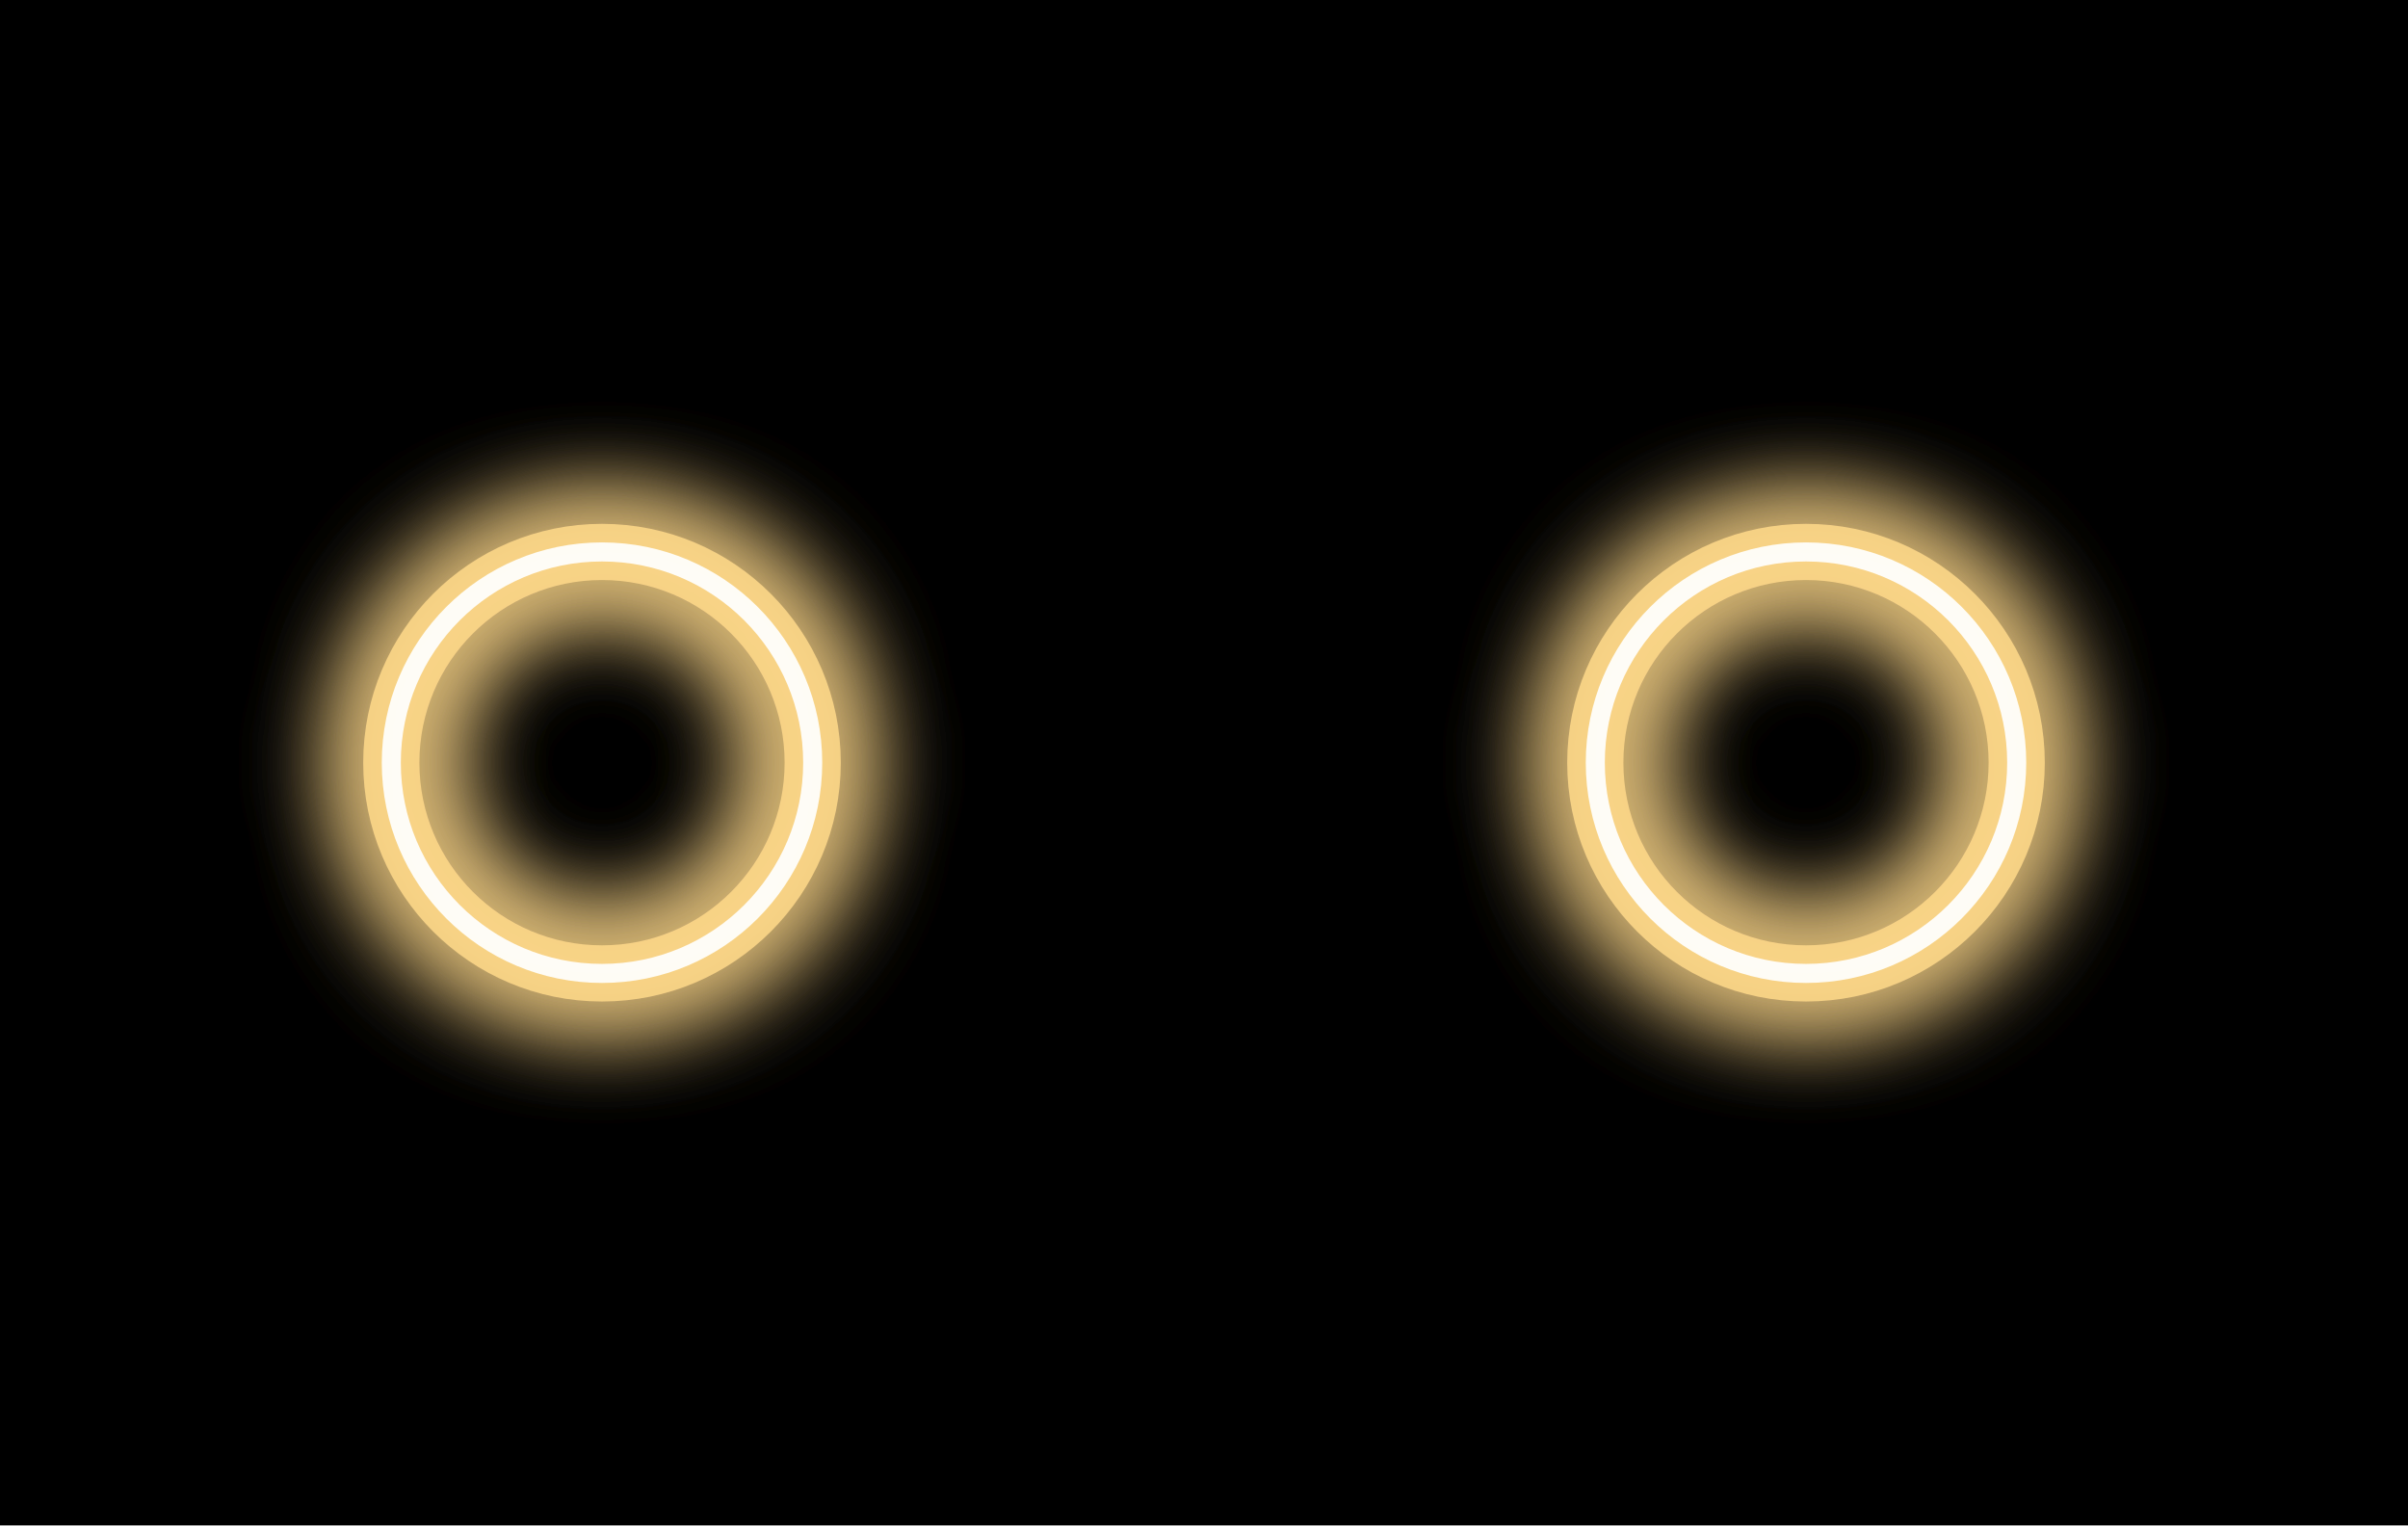
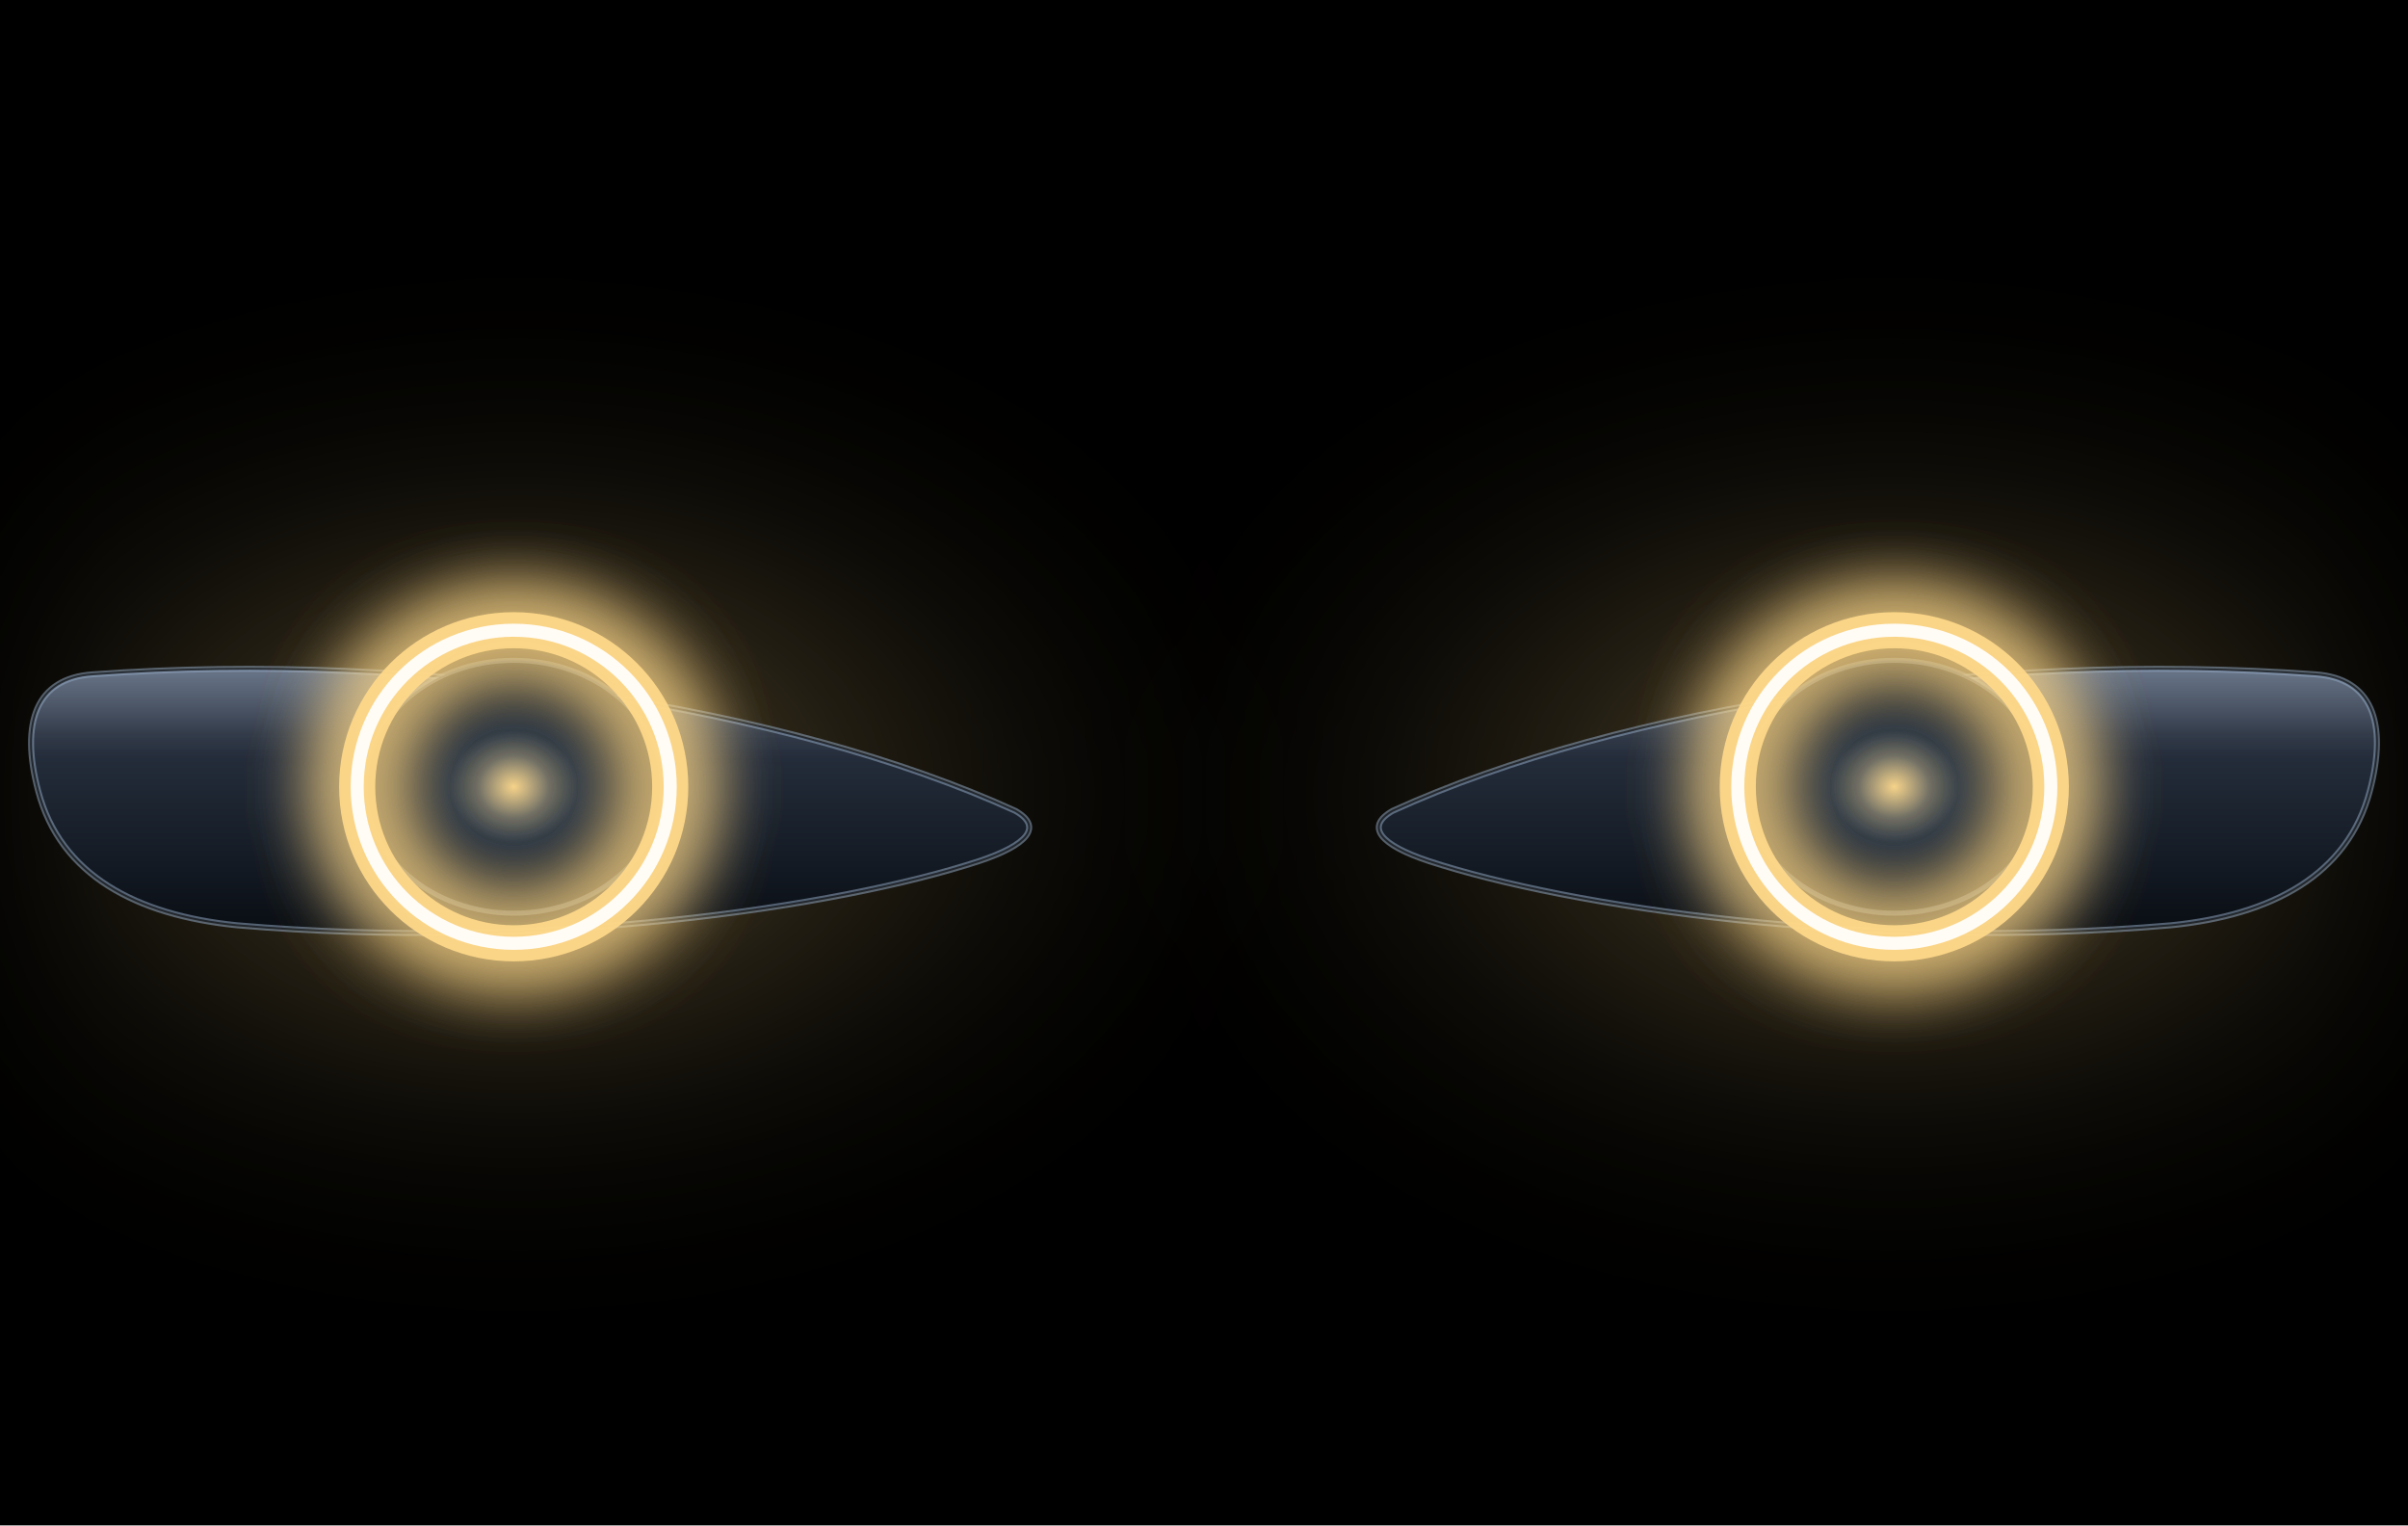
<svg xmlns="http://www.w3.org/2000/svg" viewBox="0 0 1200 760" width="1200" height="760">
  <rect width="1200" height="760" fill="#000" />
  <defs>
-     <filter id="glow" x="-70%" y="-70%" width="240%" height="240%">
-       <feGaussianBlur stdDeviation="26" result="b" />
+     <linearGradient id="body" x1="0" y1="0" x2="0" y2="1">
+       <stop offset="0" stop-color="#44536b" />
+       <stop offset=".25" stop-color="#27303f" />
+       <stop offset=".70" stop-color="#151c26" />
+       <stop offset="1" stop-color="#090d13" />
+     </linearGradient>
+     <linearGradient id="sheen" x1="0" y1="0" x2="0" y2="1">
+       <stop offset="0" stop-color="#ffffff" stop-opacity=".20" />
+       <stop offset=".34" stop-color="#ffffff" stop-opacity="0" />
+     </linearGradient>
+     <radialGradient id="lens">
+       <stop offset="0" stop-color="#3d5068" />
+       <stop offset=".70" stop-color="#18202b" />
+       <stop offset="1" stop-color="#0b1016" />
+     </radialGradient>
+     <radialGradient id="bulb">
+       <stop offset="0" stop-color="#ffd98a" stop-opacity=".95" />
+       <stop offset=".55" stop-color="#ffd98a" stop-opacity=".32" />
+       <stop offset="1" stop-color="#ffd98a" stop-opacity="0" />
+     </radialGradient>
+     <radialGradient id="bloom">
+       <stop offset="0" stop-color="#ffd98a" stop-opacity=".50" />
+       <stop offset=".45" stop-color="#ffd98a" stop-opacity=".16" />
+       <stop offset="1" stop-color="#ffd98a" stop-opacity="0" />
+     </radialGradient>
+     <filter id="glow" x="-80%" y="-80%" width="260%" height="260%">
+       <feGaussianBlur stdDeviation="20" result="b" />
      <feMerge>
        <feMergeNode in="b" />
        <feMergeNode in="b" />
        <feMergeNode in="b" />
      </feMerge>
    </filter>
+     <filter id="soft" x="-60%" y="-60%" width="220%" height="220%">
+       <feGaussianBlur stdDeviation="55" />
+     </filter>
  </defs>
-   <g filter="url(#glow)" fill="none" stroke="#ffd98a" stroke-width="28" stroke-linecap="round" stroke-linejoin="round">
-     <circle cx="300" cy="380" r="105" />
-     <g transform="translate(1200,0) scale(-1,1)">
-       <circle cx="300" cy="380" r="105" />
+   <g transform="translate(82,0)">
+     <ellipse cx="860" cy="396" rx="330" ry="190" fill="url(#bloom)" filter="url(#soft)" />
+     <path d="M 612 404 C 726 352 906 324 1072 336 C 1100 338 1108 360 1099 394 C 1088 436 1050 456 1000 461 C 848 474 700 452 630 429 C 606 421 598 412 612 404 Z" fill="url(#body)" />
+     <path d="M 612 404 C 726 352 906 324 1072 336 C 1100 338 1108 360 1099 394 C 1088 436 1050 456 1000 461 C 848 474 700 452 630 429 C 606 421 598 412 612 404 Z" fill="url(#sheen)" />
+     <path d="M 612 404 C 726 352 906 324 1072 336 C 1100 338 1108 360 1099 394 C 1088 436 1050 456 1000 461 C 848 474 700 452 630 429 C 606 421 598 412 612 404 Z" fill="none" stroke="#8ea4bd" stroke-width="3" opacity=".55" />
+     <path d="M 612 404 C 726 352 906 324 1072 336 C 1100 338 1108 360 1099 394 C 1088 436 1050 456 1000 461 C 848 474 700 452 630 429 C 606 421 598 412 612 404 Z" fill="none" stroke="#000" stroke-width="1" opacity=".6" />
+     <ellipse cx="862" cy="392" rx="74" ry="63" fill="url(#lens)" />
+     <ellipse cx="862" cy="392" rx="74" ry="63" fill="none" stroke="#8ea4bd" stroke-width="2.5" opacity=".45" />
+     <ellipse cx="862" cy="392" rx="32" ry="28" fill="url(#bulb)" />
+     <g filter="url(#glow)" fill="none" stroke="#ffd98a" stroke-width="18" stroke-linecap="round" stroke-linejoin="round">
+       <circle cx="862" cy="392" r="78" />
+     </g>
+     <g fill="none" stroke="#ffd98a" stroke-width="18" opacity=".92" stroke-linecap="round" stroke-linejoin="round">
+       <circle cx="862" cy="392" r="78" />
+     </g>
+     <g fill="none" stroke="#ffffff" stroke-width="6.5" opacity=".92" stroke-linecap="round" stroke-linejoin="round">
+       <circle cx="862" cy="392" r="78" />
    </g>
  </g>
-   <g fill="none" stroke="#ffd98a" stroke-width="28" opacity=".85" stroke-linecap="round" stroke-linejoin="round">
-     <circle cx="300" cy="380" r="105" />
-     <g transform="translate(1200,0) scale(-1,1)">
-       <circle cx="300" cy="380" r="105" />
-     </g>
-   </g>
-   <g fill="none" stroke="#ffffff" stroke-width="9.5" opacity=".92" stroke-linecap="round" stroke-linejoin="round">
-     <circle cx="300" cy="380" r="105" />
-     <g transform="translate(1200,0) scale(-1,1)">
-       <circle cx="300" cy="380" r="105" />
+   <g transform="translate(1200,0) scale(-1,1)">
+     <g transform="translate(82,0)">
+       <ellipse cx="860" cy="396" rx="330" ry="190" fill="url(#bloom)" filter="url(#soft)" />
+       <path d="M 612 404 C 726 352 906 324 1072 336 C 1100 338 1108 360 1099 394 C 1088 436 1050 456 1000 461 C 848 474 700 452 630 429 C 606 421 598 412 612 404 Z" fill="url(#body)" />
+       <path d="M 612 404 C 726 352 906 324 1072 336 C 1100 338 1108 360 1099 394 C 1088 436 1050 456 1000 461 C 848 474 700 452 630 429 C 606 421 598 412 612 404 Z" fill="url(#sheen)" />
+       <path d="M 612 404 C 726 352 906 324 1072 336 C 1100 338 1108 360 1099 394 C 1088 436 1050 456 1000 461 C 848 474 700 452 630 429 C 606 421 598 412 612 404 Z" fill="none" stroke="#8ea4bd" stroke-width="3" opacity=".55" />
+       <path d="M 612 404 C 726 352 906 324 1072 336 C 1100 338 1108 360 1099 394 C 1088 436 1050 456 1000 461 C 848 474 700 452 630 429 C 606 421 598 412 612 404 Z" fill="none" stroke="#000" stroke-width="1" opacity=".6" />
+       <ellipse cx="862" cy="392" rx="74" ry="63" fill="url(#lens)" />
+       <ellipse cx="862" cy="392" rx="74" ry="63" fill="none" stroke="#8ea4bd" stroke-width="2.5" opacity=".45" />
+       <ellipse cx="862" cy="392" rx="32" ry="28" fill="url(#bulb)" />
+       <g filter="url(#glow)" fill="none" stroke="#ffd98a" stroke-width="18" stroke-linecap="round" stroke-linejoin="round">
+         <circle cx="862" cy="392" r="78" />
+       </g>
+       <g fill="none" stroke="#ffd98a" stroke-width="18" opacity=".92" stroke-linecap="round" stroke-linejoin="round">
+         <circle cx="862" cy="392" r="78" />
+       </g>
+       <g fill="none" stroke="#ffffff" stroke-width="6.5" opacity=".92" stroke-linecap="round" stroke-linejoin="round">
+         <circle cx="862" cy="392" r="78" />
+       </g>
    </g>
  </g>
</svg>
